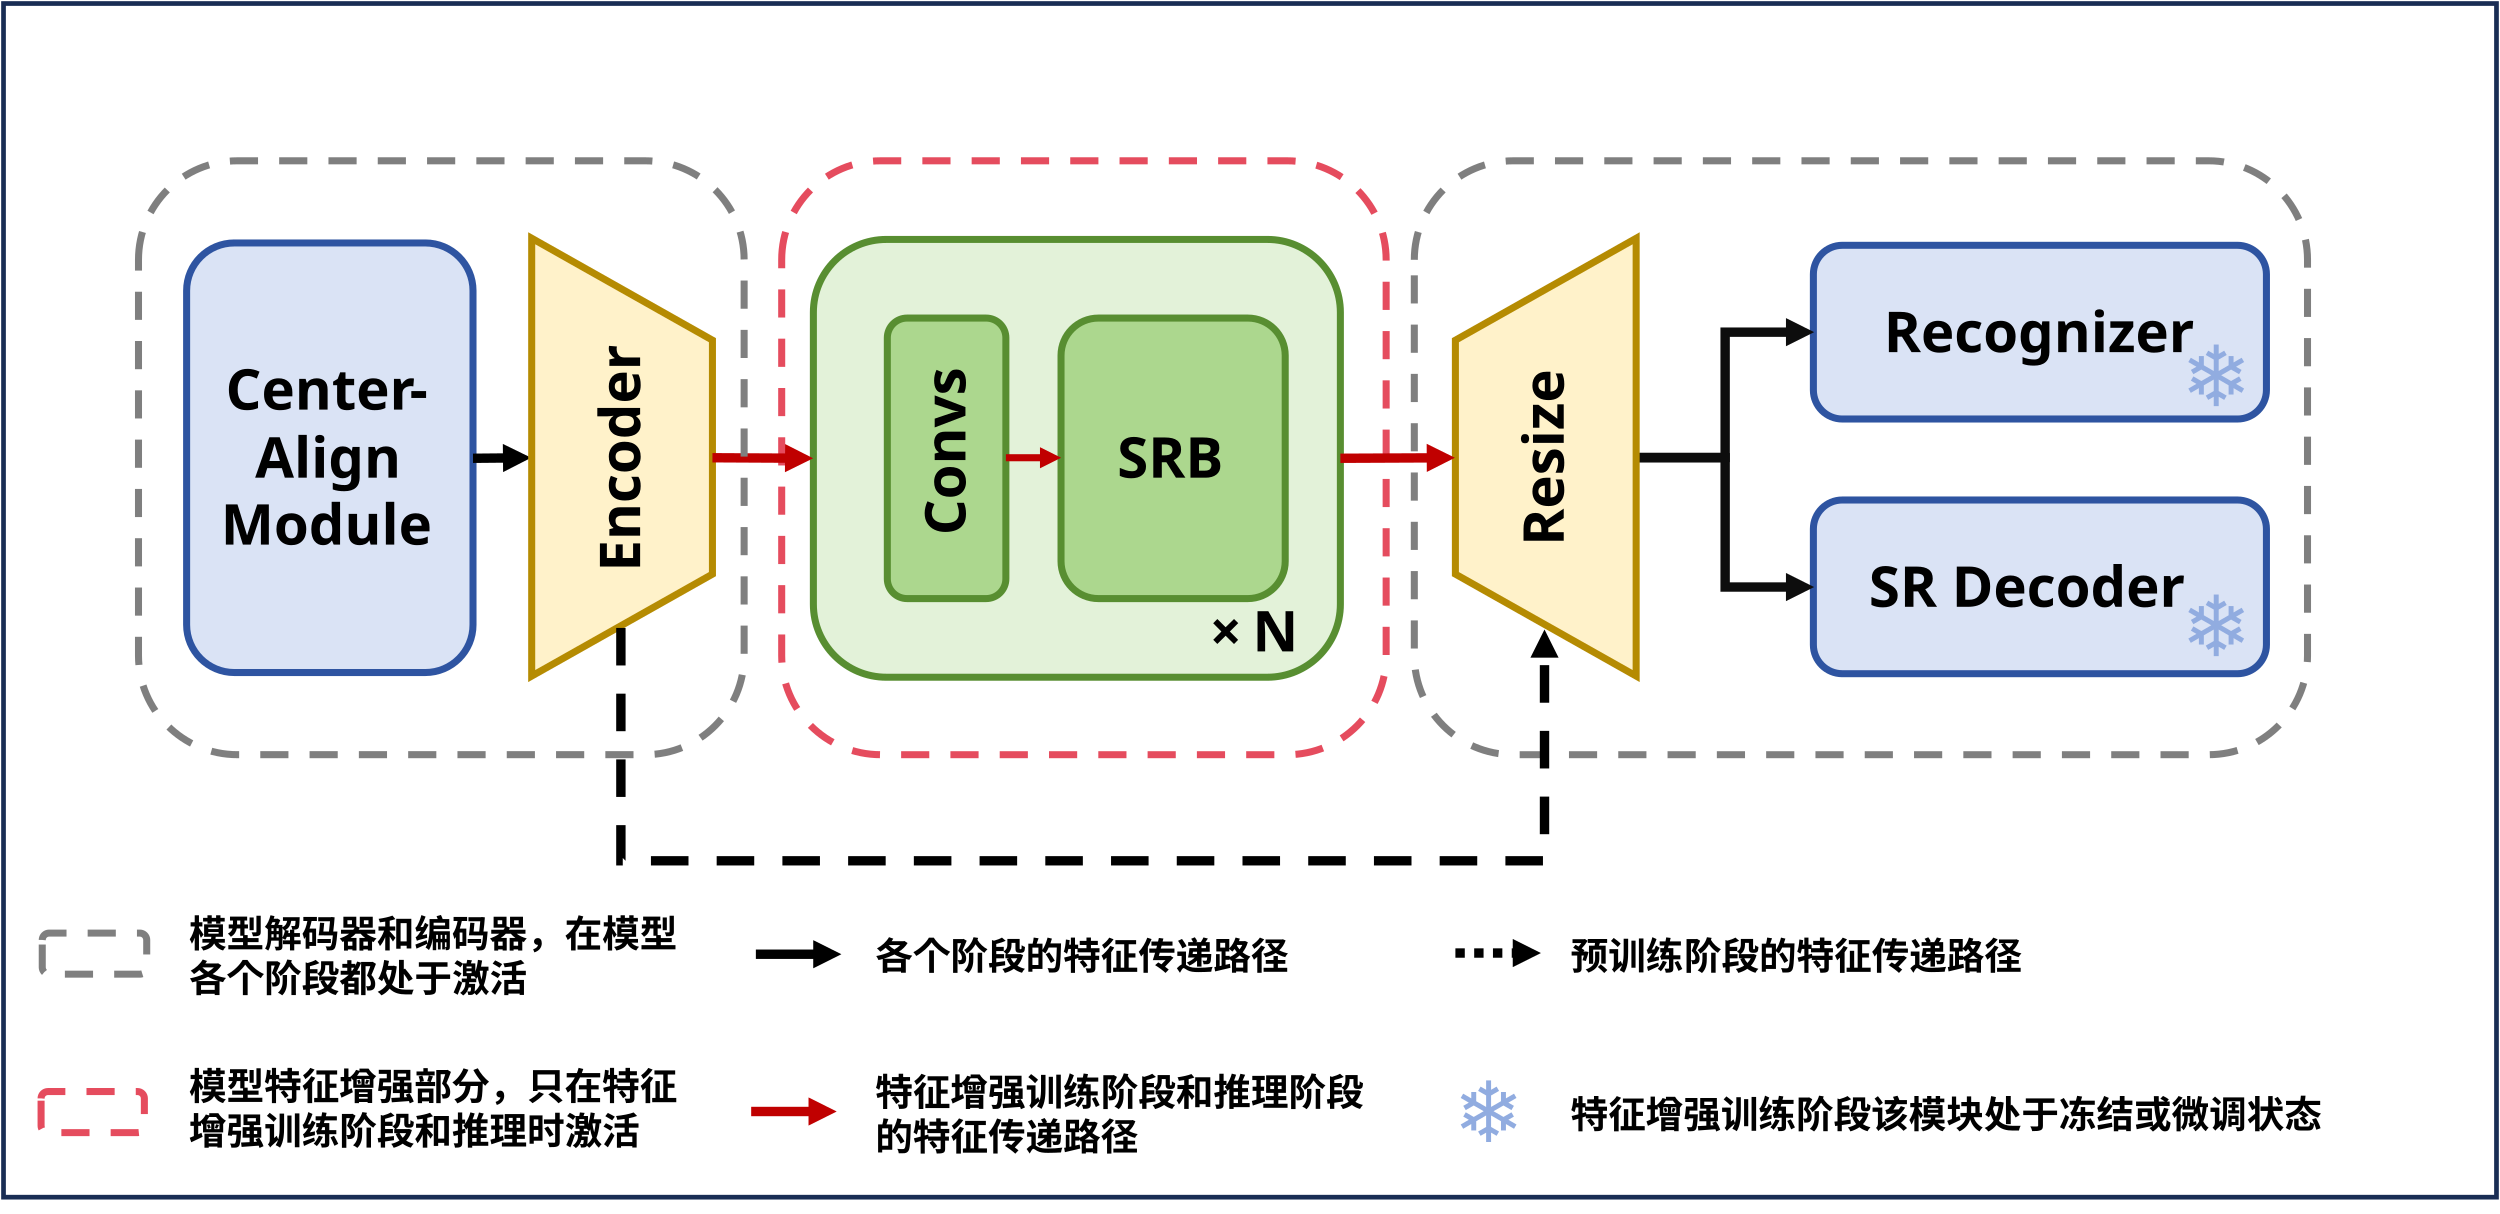
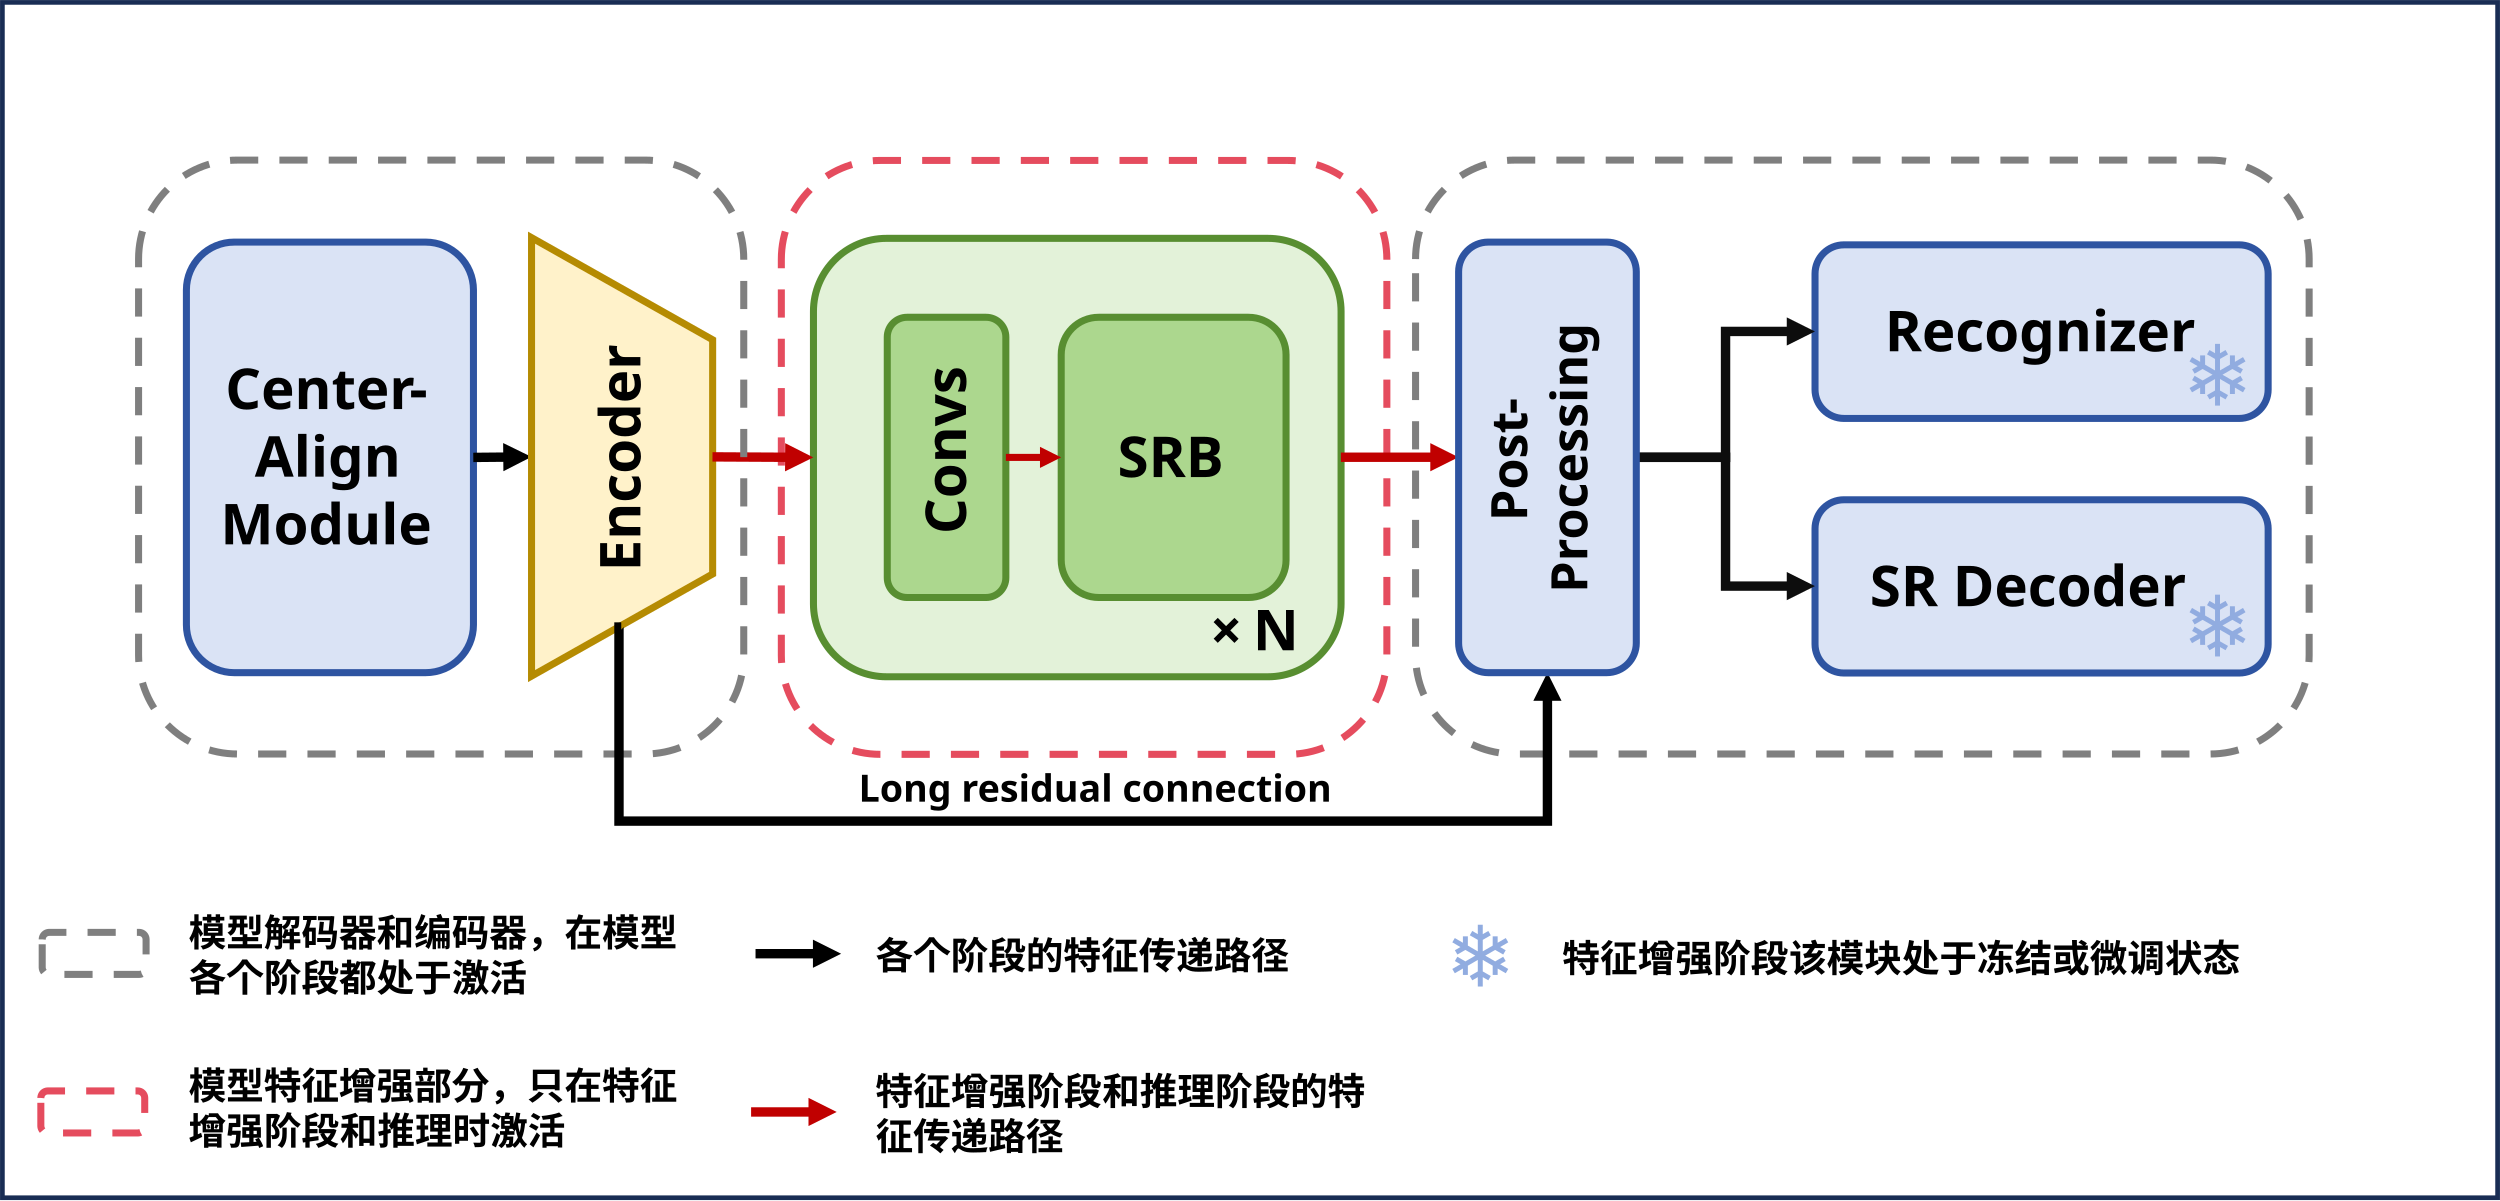
- <svg xmlns="http://www.w3.org/2000/svg" width="2130" height="1034" overflow="hidden">
-   <g transform="translate(326 30)">
-     <rect x="-323" y="-27" width="2124" height="1017" stroke="#192D54" stroke-width="4" stroke-miterlimit="8" fill="none" />
-     <path d="M-167 217.667C-167 195.207-148.793 177-126.333 177L36.333 177C58.793 177 77 195.207 77 217.667L77 502.333C77 524.793 58.793 543 36.333 543L-126.333 543C-148.793 543-167 524.793-167 502.333Z" stroke="#2E54A1" stroke-width="6" stroke-miterlimit="8" fill="#DAE3F5" fill-rule="evenodd" />
-     <path d="M1219 420.667C1219 407.044 1230.04 396 1243.67 396L1580.33 396C1593.96 396 1605 407.044 1605 420.667L1605 519.333C1605 532.956 1593.96 544 1580.33 544L1243.67 544C1230.04 544 1219 532.956 1219 519.333Z" stroke="#2E54A1" stroke-width="6" stroke-miterlimit="8" fill="#DAE3F5" fill-rule="evenodd" />
-     <path d="M1219 203.667C1219 190.044 1230.04 179 1243.67 179L1580.33 179C1593.96 179 1605 190.044 1605 203.667L1605 302.333C1605 315.956 1593.96 327 1580.33 327L1243.67 327C1230.04 327 1219 315.956 1219 302.333Z" stroke="#2E54A1" stroke-width="6" stroke-miterlimit="8" fill="#DAE3F5" fill-rule="evenodd" />
-     <text font-family="Microsoft YaHei,Microsoft YaHei_MSFontService,sans-serif" font-weight="700" font-size="48" transform="translate(-133.774 319)">Center</text>
-     <text font-family="Microsoft YaHei,Microsoft YaHei_MSFontService,sans-serif" font-weight="700" font-size="48" transform="translate(23.0055 319)">-</text>
-     <text font-family="Microsoft YaHei,Microsoft YaHei_MSFontService,sans-serif" font-weight="700" font-size="48" transform="translate(-108.634 377)">Align</text>
-     <text font-family="Microsoft YaHei,Microsoft YaHei_MSFontService,sans-serif" font-weight="700" font-size="48" transform="translate(-137.881 434)">Module</text>
-     <path d="M367 236.168C367 201.834 394.834 174 429.168 174L753.832 174C788.166 174 816 201.834 816 236.168L816 484.832C816 519.166 788.166 547 753.832 547L429.168 547C394.834 547 367 519.166 367 484.832Z" stroke="#588E31" stroke-width="6" stroke-miterlimit="8" fill="#E3F2D9" fill-rule="evenodd" />
-     <path d="M578 272.834C578 255.253 592.253 241 609.834 241L737.166 241C754.747 241 769 255.253 769 272.834L769 448.166C769 465.747 754.747 480 737.166 480L609.834 480C592.253 480 578 465.747 578 448.166Z" stroke="#588E31" stroke-width="6" stroke-miterlimit="8" fill="#ACD78E" fill-rule="evenodd" />
-     <path d="M430 257.834C430 248.537 437.537 241 446.834 241L514.166 241C523.463 241 531 248.537 531 257.834L531 463.166C531 472.463 523.463 480 514.166 480L446.834 480C437.537 480 430 472.463 430 463.166Z" stroke="#588E31" stroke-width="6" stroke-miterlimit="8" fill="#ACD78E" fill-rule="evenodd" />
-     <path d="M340 191.335C340 144.758 377.758 107 424.335 107L770.665 107C817.242 107 855 144.758 855 191.335L855 528.665C855 575.242 817.242 613 770.665 613L424.335 613C377.758 613 340 575.242 340 528.665Z" stroke="#E54C5E" stroke-width="6" stroke-miterlimit="8" stroke-dasharray="24 18" fill="none" fill-rule="evenodd" />
-     <path d="M1.33862e-05-3 32.057-3 32.057 3-1.33862e-05 3ZM29.058-9 47.057 0 29.058 9Z" fill="#C00000" transform="matrix(1 0 0 -1 531 360)" />
-     <text font-family="Microsoft YaHei,Microsoft YaHei_MSFontService,sans-serif" font-weight="700" font-size="48" transform="matrix(6.12323e-17 -1 1 6.12323e-17 496.558 426)">Convs</text>
-     <text font-family="Microsoft YaHei,Microsoft YaHei_MSFontService,sans-serif" font-weight="700" font-size="48" transform="translate(625.853 377)">SRB</text>
-     <text font-family="Microsoft YaHei,Microsoft YaHei_MSFontService,sans-serif" font-weight="700" font-size="48" transform="translate(704.598 525)">×</text>
-     <text font-family="Calibri,Calibri_MSFontService,sans-serif" font-weight="700" font-size="48" transform="translate(741.098 525)">N</text>
-     <path d="M0.037-4 29.564-3.729 29.49 4.271-0.037 4ZM25.637-11.765 49.526 0.455 25.417 12.234Z" transform="matrix(1 0 0 -1 77 360.455)" />
-     <path d="M0-4 79.817-4 79.817 106.71 75.817 102.71 131.634 102.71 131.634 110.71 71.817 110.71 71.817 0 75.817 4 0 4ZM127.634 94.71 151.634 106.71 127.634 118.71Z" fill="#0D0D0D" transform="matrix(1 0 0 -1 1068 359.71)" />
-     <path d="M1068 356 1147.82 356 1147.82 470.17 1143.82 466.17 1199.63 466.17 1199.63 474.17 1139.82 474.17 1139.82 360 1143.82 364 1068 364ZM1195.63 458.17 1219.63 470.17 1195.63 482.17Z" fill="#0D0D0D" />
-     <path d="M127 173 281 259.845 281 459.155 127 546Z" stroke="#B58B02" stroke-width="6" stroke-miterlimit="8" fill="#FFF2CA" fill-rule="evenodd" />
-     <text font-family="Microsoft YaHei,Microsoft YaHei_MSFontService,sans-serif" font-weight="700" font-size="48" transform="matrix(6.12323e-17 -1 1 6.12323e-17 219.384 457)">Encoder</text>
-     <path d="M1068 546 914 459.155 914 259.845 1068 173Z" stroke="#B58B02" stroke-width="6" stroke-miterlimit="8" fill="#FFF2CA" fill-rule="evenodd" />
-     <path d="M281.021 356 346.85 356.348 346.807 364.348 280.979 364ZM342.892 348.327 366.828 360.454 342.765 372.327Z" fill="#C00000" />
-     <path d="M0.019-4 77.602-3.639 77.564 4.361-0.019 4ZM73.639-11.658 97.583 0.454 73.527 12.342Z" fill="#C00000" transform="matrix(1 0 0 -1 816 360.454)" />
-     <path d="M-208 191.333C-208 144.757-170.243 107-123.667 107L223.667 107C270.243 107 308 144.757 308 191.333L308 528.657C308 575.233 270.243 612.99 223.667 612.99L-123.667 612.99C-170.243 612.99-208 575.233-208 528.657Z" stroke="#7F7F7F" stroke-width="6" stroke-miterlimit="8" stroke-dasharray="24 18" fill="none" fill-rule="evenodd" />
-     <path d="M879 191.335C879 144.758 916.758 107 963.335 107L1555.67 107C1602.24 107 1640 144.758 1640 191.335L1640 528.665C1640 575.242 1602.24 613 1555.67 613L963.335 613C916.758 613 879 575.242 879 528.665Z" stroke="#7F7F7F" stroke-width="6" stroke-miterlimit="8" stroke-dasharray="24 18" fill="none" fill-rule="evenodd" />
-     <text font-family="Microsoft YaHei,Microsoft YaHei_MSFontService,sans-serif" font-weight="700" font-size="48" transform="matrix(6.12323e-17 -1 1 6.12323e-17 1006.3 435)">Resize</text>
-     <text font-family="Microsoft YaHei,Microsoft YaHei_MSFontService,sans-serif" font-weight="700" font-size="48" transform="translate(1279.01 270)">Recognizer</text>
-     <text font-family="Microsoft YaHei,Microsoft YaHei_MSFontService,sans-serif" font-weight="700" font-size="48" transform="translate(1266.26 487)">SR Decoder</text>
-     <text fill="#91ACE0" font-family="Segoe UI Symbol,Segoe UI Symbol_MSFontService,sans-serif" font-weight="700" font-size="72" transform="translate(1532.05 316)">❄</text>
-     <text fill="#91ACE0" font-family="Segoe UI Symbol,Segoe UI Symbol_MSFontService,sans-serif" font-weight="700" font-size="72" transform="translate(1532.05 529)">❄</text>
-     <path d="M0-4 32-4 32 4 0 4ZM56-4 88-4 88 4 56 4ZM112-4 144-4 144 4 112 4ZM168-4 202.4-4 202.4 1.6 194.4 1.6 194.4 0 198.4 4 168 4ZM202.4 25.6 202.4 57.6 194.4 57.6 194.4 25.6ZM202.4 81.6 202.4 113.6 194.4 113.6 194.4 81.6ZM202.4 137.6 202.4 169.6 194.4 169.6 194.4 137.6ZM202.4 193.6 202.4 225.6 194.4 225.6 194.4 193.6ZM202.4 249.6 202.4 281.6 194.4 281.6 194.4 249.6ZM202.4 305.6 202.4 337.6 194.4 337.6 194.4 305.6ZM202.4 361.6 202.4 393.6 194.4 393.6 194.4 361.6ZM202.4 417.6 202.4 449.6 194.4 449.6 194.4 417.6ZM202.4 473.6 202.4 505.6 194.4 505.6 194.4 473.6ZM202.4 529.6 202.4 561.6 194.4 561.6 194.4 529.6ZM202.4 585.6 202.4 617.6 194.4 617.6 194.4 585.6ZM202.4 641.6 202.4 673.6 194.4 673.6 194.4 641.6ZM202.4 697.6 202.4 729.6 194.4 729.6 194.4 697.6ZM202.4 753.6 202.4 785.6 194.4 785.6 194.4 753.6ZM175.72 790.92 143.72 790.92 143.72 782.92 175.72 782.92ZM119.72 790.92 87.72 790.92 87.72 782.92 119.72 782.92ZM63.72 790.92 31.72 790.92 31.72 782.92 63.72 782.92ZM25.333 798.92 1.333 786.92 25.333 774.92Z" transform="matrix(1.83697e-16 1 1 -1.83697e-16 203 505)" />
-     <path d="M-290 770.833C-290 767.612-287.388 765-284.167 765L-206.833 765C-203.612 765-201 767.612-201 770.833L-201 794.167C-201 797.388-203.612 800-206.833 800L-284.167 800C-287.388 800-290 797.388-290 794.167Z" stroke="#7F7F7F" stroke-width="6" stroke-miterlimit="8" stroke-dasharray="24 18" fill="none" fill-rule="evenodd" />
-     <path d="M-291 905.833C-291 902.612-288.388 900-285.167 900L-208.833 900C-205.612 900-203 902.612-203 905.833L-203 929.167C-203 932.388-205.612 935-208.833 935L-285.167 935C-288.388 935-291 932.388-291 929.167Z" stroke="#E54C5E" stroke-width="6" stroke-miterlimit="8" stroke-dasharray="24 18" fill="none" fill-rule="evenodd" />
-     <path d="M318 779 370.863 779 370.863 787 318 787ZM366.863 771 390.863 783 366.863 795Z" />
-     <path d="M314 913 366.863 913 366.863 921 314 921ZM362.863 905 386.863 917 362.863 929Z" fill="#C00000" />
-     <path d="M914 778 922 778 922 786 914 786ZM930 778 938 778 938 786 930 786ZM946 778 954 778 954 786 946 786ZM962 778 966.863 778 966.863 786 962 786ZM962.863 770 986.863 782 962.863 794Z" />
-     <text fill="#91ACE0" font-family="Segoe UI Symbol,Segoe UI Symbol_MSFontService,sans-serif" font-weight="700" font-size="72" transform="translate(912.113 943)">❄</text>
-     <text font-family="SimSun,SimSun_MSFontService,sans-serif" font-weight="700" font-size="32" transform="translate(-164.927 777)">模型解码器和编码器，在模型</text>
-     <text font-family="SimSun,SimSun_MSFontService,sans-serif" font-weight="700" font-size="32" transform="translate(-164.927 815)">各个阶段都处于激活</text>
-     <text font-family="SimSun,SimSun_MSFontService,sans-serif" font-weight="700" font-size="32" transform="translate(-164.927 907)">模型特征增强部分，只在特征</text>
-     <text font-family="SimSun,SimSun_MSFontService,sans-serif" font-weight="700" font-size="32" transform="translate(-164.927 945)">增强训练阶段和推理时激活</text>
-     <text font-family="SimSun,SimSun_MSFontService,sans-serif" font-weight="700" font-size="32" transform="translate(419.795 796)">各个阶段的特征传递路径</text>
-     <text font-family="SimSun,SimSun_MSFontService,sans-serif" font-weight="700" font-size="32" transform="translate(419.795 912)">特征增强训练阶段和推理阶段</text>
-     <text font-family="SimSun,SimSun_MSFontService,sans-serif" font-weight="700" font-size="32" transform="translate(419.795 950)">的特征传递路径</text>
-     <text font-family="SimSun,SimSun_MSFontService,sans-serif" font-weight="700" font-size="32" transform="translate(1012.2 796)">预训练</text>
-     <text font-family="SimSun,SimSun_MSFontService,sans-serif" font-weight="700" font-size="32" transform="translate(1108.7 796)">阶段的特征传递路径</text>
-     <text font-family="SimSun,SimSun_MSFontService,sans-serif" font-weight="700" font-size="32" transform="translate(1012.2 931)">特征增强训练阶段该模块处于冻结或微调状态</text>
+ <svg xmlns="http://www.w3.org/2000/svg" width="7316" height="3512" xml:space="preserve" overflow="hidden">
+   <g transform="translate(1119 100)">
+     <rect x="-1112" y="-93" width="7302" height="3498" stroke="#192D54" stroke-width="13.75" stroke-miterlimit="8" fill="none" />
+     <path d="M-573.5 748.503C-573.5 671.181-510.818 608.5-433.497 608.5L126.497 608.5C203.818 608.5 266.5 671.181 266.5 748.503L266.5 1728.5C266.5 1805.82 203.818 1868.5 126.497 1868.5L-433.497 1868.5C-510.818 1868.5-573.5 1805.82-573.5 1728.5Z" stroke="#2E54A1" stroke-width="20.625" stroke-miterlimit="8" fill="#DAE3F5" fill-rule="evenodd" />
+     <path d="M4192.5 1447C4192.5 1400.33 4230.33 1362.5 4277 1362.5L5434 1362.5C5480.67 1362.5 5518.5 1400.33 5518.5 1447L5518.5 1785C5518.5 1831.67 5480.67 1869.5 5434 1869.5L4277 1869.5C4230.33 1869.5 4192.5 1831.67 4192.5 1785Z" stroke="#2E54A1" stroke-width="20.625" stroke-miterlimit="8" fill="#DAE3F5" fill-rule="evenodd" />
+     <path d="M4192.5 701.169C4192.5 654.407 4230.41 616.5 4277.17 616.5L5433.83 616.5C5480.59 616.5 5518.5 654.407 5518.5 701.169L5518.5 1039.83C5518.5 1086.59 5480.59 1124.5 5433.83 1124.5L4277.17 1124.5C4230.41 1124.5 4192.5 1086.59 4192.5 1039.83Z" stroke="#2E54A1" stroke-width="20.625" stroke-miterlimit="8" fill="#DAE3F5" fill-rule="evenodd" />
+     <text font-family="Microsoft YaHei,Microsoft YaHei_MSFontService,sans-serif" font-weight="700" font-size="165" transform="matrix(1 0 0 1 -459.85 1097)">Center</text>
+     <text font-family="Microsoft YaHei,Microsoft YaHei_MSFontService,sans-serif" font-weight="700" font-size="165" transform="matrix(1 0 0 1 79.0815 1097)">-</text>
+     <text font-family="Microsoft YaHei,Microsoft YaHei_MSFontService,sans-serif" font-weight="700" font-size="165" transform="matrix(1 0 0 1 -373.431 1295)">Align </text>
+     <text font-family="Microsoft YaHei,Microsoft YaHei_MSFontService,sans-serif" font-weight="700" font-size="165" transform="matrix(1 0 0 1 -473.966 1493)">Module</text>
+     <path d="M1261.5 811.338C1261.5 693.239 1357.24 597.5 1475.34 597.5L2591.66 597.5C2709.76 597.5 2805.5 693.239 2805.5 811.338L2805.5 1666.67C2805.5 1784.76 2709.76 1880.5 2591.66 1880.5L1475.34 1880.5C1357.24 1880.5 1261.5 1784.76 1261.5 1666.67Z" stroke="#588E31" stroke-width="20.625" stroke-miterlimit="8" fill="#E3F2D9" fill-rule="evenodd" />
+     <path d="M1986.5 938.169C1986.5 877.6 2035.6 828.5 2096.17 828.5L2534.83 828.5C2595.4 828.5 2644.5 877.6 2644.5 938.169L2644.5 1538.83C2644.5 1599.4 2595.4 1648.5 2534.83 1648.5L2096.17 1648.5C2035.6 1648.5 1986.5 1599.4 1986.5 1538.83Z" stroke="#588E31" stroke-width="20.625" stroke-miterlimit="8" fill="#ACD78E" fill-rule="evenodd" />
+     <path d="M1477.5 886.334C1477.5 854.393 1503.39 828.5 1535.33 828.5L1766.67 828.5C1798.61 828.5 1824.5 854.393 1824.5 886.334L1824.5 1590.67C1824.5 1622.61 1798.61 1648.5 1766.67 1648.5L1535.33 1648.5C1503.39 1648.5 1477.5 1622.61 1477.5 1590.67Z" stroke="#588E31" stroke-width="20.625" stroke-miterlimit="8" fill="#ACD78E" fill-rule="evenodd" />
+     <path d="M1167.5 659.173C1167.5 499.191 1297.19 369.5 1457.17 369.5L2649.83 369.5C2809.81 369.5 2939.5 499.191 2939.5 659.173L2939.5 1817.83C2939.5 1977.81 2809.81 2107.5 2649.83 2107.5L1457.17 2107.5C1297.19 2107.5 1167.5 1977.81 1167.5 1817.83Z" stroke="#E54C5E" stroke-width="20.625" stroke-miterlimit="8" stroke-dasharray="82.5 61.875" fill="none" fill-rule="evenodd" />
+     <path d="M4.6015e-05-10.312 110.198-10.312 110.198 10.313-4.6015e-05 10.312ZM99.885-30.937 161.76 0.001 99.885 30.938Z" fill="#C00000" transform="matrix(1 0 0 -1 1824.5 1238.5)" />
+     <text font-family="Microsoft YaHei,Microsoft YaHei_MSFontService,sans-serif" font-weight="700" font-size="165" transform="matrix(6.12323e-17 -1 1 6.12323e-17 1707.79 1463)">Convs</text>
+     <text font-family="Microsoft YaHei,Microsoft YaHei_MSFontService,sans-serif" font-weight="700" font-size="165" transform="matrix(1 0 0 1 2151.37 1296)">SRB</text>
+     <text font-family="Microsoft YaHei,Microsoft YaHei_MSFontService,sans-serif" font-weight="700" font-size="165" transform="matrix(1 0 0 1 2422.05 1803)">×</text>
+     <text font-family="Calibri,Calibri_MSFontService,sans-serif" font-weight="700" font-size="165" transform="matrix(1 0 0 1 2547.52 1803)">N</text>
+     <path d="M0.126-13.749 101.625-12.818 101.372 14.681-0.126 13.749ZM88.128-40.443 170.246 1.563 87.37 42.054Z" transform="matrix(1 0 0 -1 266 1238.56)" />
+     <path d="M0-13.75 275.397-13.75 275.397 368.378 261.647 354.628 454.543 354.628 454.543 382.128 247.897 382.128 247.897 0 261.647 13.75 0 13.75ZM440.793 327.128 523.293 368.378 440.793 409.628Z" fill="#0D0D0D" transform="matrix(1 0 0 -1 3669 1238.38)" />
+     <path d="M3669 1224.25 3944.4 1224.25 3944.4 1615.15 3930.65 1601.4 4123.54 1601.4 4123.54 1628.9 3916.9 1628.9 3916.9 1238 3930.65 1251.75 3669 1251.75ZM4109.79 1573.9 4192.29 1615.15 4109.79 1656.4Z" fill="#0D0D0D" />
+     <path d="M436.5 595.5 966.5 894.382 966.5 1579.62 436.5 1878.5Z" stroke="#B58B02" stroke-width="20.625" stroke-miterlimit="8" fill="#FFF2CA" fill-rule="evenodd" />
+     <text font-family="Microsoft YaHei,Microsoft YaHei_MSFontService,sans-serif" font-weight="700" font-size="165" transform="matrix(6.12323e-17 -1 1 6.12323e-17 755.004 1572)">Encoder</text>
+     <path d="M966.073 1223.25 1192.36 1224.45 1192.21 1251.95 965.927 1250.75ZM1178.75 1196.87 1261.03 1238.56 1178.32 1279.37Z" fill="#C00000" />
+     <path d="M2805 1224.25 3080.37 1224.25 3080.37 1251.75 2805 1251.75ZM3066.62 1196.75 3149.12 1238 3066.62 1279.25Z" fill="#C00000" />
+     <path d="M-713.5 658.172C-713.5 498.191-583.81 368.5-423.828 368.5L767.828 368.5C927.809 368.5 1057.5 498.191 1057.5 658.172L1057.5 1816.83C1057.5 1976.81 927.809 2106.5 767.828 2106.5L-423.828 2106.5C-583.81 2106.5-713.5 1976.81-713.5 1816.83Z" stroke="#7F7F7F" stroke-width="20.625" stroke-miterlimit="8" stroke-dasharray="82.5 61.875" fill="none" fill-rule="evenodd" />
+     <path d="M3023.5 658.172C3023.5 498.191 3153.19 368.5 3313.17 368.5L5348.83 368.5C5508.81 368.5 5638.5 498.191 5638.5 658.172L5638.5 1816.83C5638.5 1976.81 5508.81 2106.5 5348.83 2106.5L3313.17 2106.5C3153.19 2106.5 3023.5 1976.81 3023.5 1816.83Z" stroke="#7F7F7F" stroke-width="20.625" stroke-miterlimit="8" stroke-dasharray="82.5 61.875" fill="none" fill-rule="evenodd" />
+     <text font-family="Microsoft YaHei,Microsoft YaHei_MSFontService,sans-serif" font-weight="700" font-size="165" transform="matrix(1 0 0 1 4396.58 928)">Recognizer</text>
+     <text font-family="Microsoft YaHei,Microsoft YaHei_MSFontService,sans-serif" font-weight="700" font-size="165" transform="matrix(1 0 0 1 4352.75 1674)">SR Decoder</text>
+     <text fill="#91ACE0" font-family="Segoe UI Symbol,Segoe UI Symbol_MSFontService,sans-serif" font-weight="700" font-size="248" transform="matrix(1 0 0 1 5266.43 1087)">❄</text>
+     <text fill="#91ACE0" font-family="Segoe UI Symbol,Segoe UI Symbol_MSFontService,sans-serif" font-weight="700" font-size="248" transform="matrix(1 0 0 1 5266.43 1821)">❄</text>
+     <path d="M699 1748.75 692.387 1748.75 706.137 1735 706.137 2302.83 692.387 2289.08 3409.38 2289.08 3395.63 2302.83 3395.63 1937.08 3423.13 1937.08 3423.13 2316.58 678.637 2316.58 678.637 1721.25 699 1721.25ZM3368.13 1950.83 3409.38 1868.33 3450.63 1950.83Z" />
+     <path d="M-995.5 2649C-995.5 2637.68-986.322 2628.5-975 2628.5L-712 2628.5C-700.678 2628.5-691.5 2637.68-691.5 2649L-691.5 2731C-691.5 2742.32-700.678 2751.5-712 2751.5L-975 2751.5C-986.322 2751.5-995.5 2742.32-995.5 2731Z" stroke="#7F7F7F" stroke-width="20.625" stroke-miterlimit="8" stroke-dasharray="82.5 61.875" fill="none" fill-rule="evenodd" />
+     <path d="M-999.5 3113C-999.5 3101.68-990.322 3092.5-979 3092.5L-716 3092.5C-704.678 3092.5-695.5 3101.68-695.5 3113L-695.5 3195C-695.5 3206.32-704.678 3215.5-716 3215.5L-979 3215.5C-990.322 3215.5-999.5 3206.32-999.5 3195Z" stroke="#E54C5E" stroke-width="20.625" stroke-miterlimit="8" stroke-dasharray="82.5 61.875" fill="none" fill-rule="evenodd" />
+     <path d="M1092 2677.25 1273.72 2677.25 1273.72 2704.75 1092 2704.75ZM1259.97 2649.75 1342.47 2691 1259.97 2732.25Z" />
+     <path d="M1079 3140.25 1260.72 3140.25 1260.72 3167.75 1079 3167.75ZM1246.97 3112.75 1329.47 3154 1246.97 3195.25Z" fill="#C00000" />
+     <text fill="#91ACE0" font-family="Segoe UI Symbol,Segoe UI Symbol_MSFontService,sans-serif" font-weight="700" font-size="248" transform="matrix(1 0 0 1 3108.99 2787)">❄</text>
+     <text font-family="SimSun,SimSun_MSFontService,sans-serif" font-weight="700" font-size="110" transform="matrix(1 0 0 1 -566.936 2669)">模型解码器和编码器，在模型</text>
+     <text font-family="SimSun,SimSun_MSFontService,sans-serif" font-weight="700" font-size="110" transform="matrix(1 0 0 1 -566.936 2801)">各个阶段都处于激活</text>
+     <text font-family="SimSun,SimSun_MSFontService,sans-serif" font-weight="700" font-size="110" transform="matrix(1 0 0 1 -566.936 3117)">模型特征增强部分，只在特征</text>
+     <text font-family="SimSun,SimSun_MSFontService,sans-serif" font-weight="700" font-size="110" transform="matrix(1 0 0 1 -566.936 3249)">增强阶段</text>
+     <text font-family="SimSun,SimSun_MSFontService,sans-serif" font-weight="700" font-size="110" transform="matrix(1 0 0 1 -124.645 3249)">和推理时激活</text>
+     <text font-family="SimSun,SimSun_MSFontService,sans-serif" font-weight="700" font-size="110" transform="matrix(1 0 0 1 1443.05 2736)">各个阶段的特征传递路径</text>
+     <text font-family="SimSun,SimSun_MSFontService,sans-serif" font-weight="700" font-size="110" transform="matrix(1 0 0 1 1443.05 3133)">特征</text>
+     <text font-family="SimSun,SimSun_MSFontService,sans-serif" font-weight="700" font-size="110" transform="matrix(1 0 0 1 1664.19 3133)">增强阶段</text>
+     <text font-family="SimSun,SimSun_MSFontService,sans-serif" font-weight="700" font-size="110" transform="matrix(1 0 0 1 2106.48 3133)">和推理阶段的特</text>
+     <text font-family="SimSun,SimSun_MSFontService,sans-serif" font-weight="700" font-size="110" transform="matrix(1 0 0 1 1443.05 3265)">征传递路径</text>
+     <text font-family="SimSun,SimSun_MSFontService,sans-serif" font-weight="700" font-size="110" transform="matrix(1 0 0 1 3453.03 2744)">特征</text>
+     <text font-family="SimSun,SimSun_MSFontService,sans-serif" font-weight="700" font-size="110" transform="matrix(1 0 0 1 3674.18 2744)">增强阶段</text>
+     <text font-family="SimSun,SimSun_MSFontService,sans-serif" font-weight="700" font-size="110" transform="matrix(1 0 0 1 4116.47 2744)">该模块处于冻结或微调状态</text>
+     <path d="M3149.5 695.161C3149.5 647.299 3188.3 608.5 3236.16 608.5L3582.79 608.5C3630.66 608.5 3669.46 647.299 3669.46 695.161L3669.46 1781.84C3669.46 1829.7 3630.66 1868.5 3582.79 1868.5L3236.16 1868.5C3188.3 1868.5 3149.5 1829.7 3149.5 1781.84Z" stroke="#2E54A1" stroke-width="20.625" stroke-miterlimit="8" fill="#DAE3F5" fill-rule="evenodd" />
+     <text font-family="Microsoft YaHei,Microsoft YaHei_MSFontService,sans-serif" font-weight="700" font-size="147" transform="matrix(6.12323e-17 -1 1 6.12323e-17 3350.03 1425)">Post</text>
+     <text font-family="Microsoft YaHei,Microsoft YaHei_MSFontService,sans-serif" font-weight="700" font-size="147" transform="matrix(6.12323e-17 -1 1 6.12323e-17 3350.03 1112)">-</text>
+     <text font-family="Microsoft YaHei,Microsoft YaHei_MSFontService,sans-serif" font-weight="700" font-size="147" transform="matrix(6.12323e-17 -1 1 6.12323e-17 3526.03 1635)">Processing</text>
+     <text font-family="Microsoft YaHei,Microsoft YaHei_MSFontService,sans-serif" font-weight="700" font-size="110" transform="matrix(1 0 0 1 1393.55 2246)">Long residual connection</text>
  </g>
</svg>
